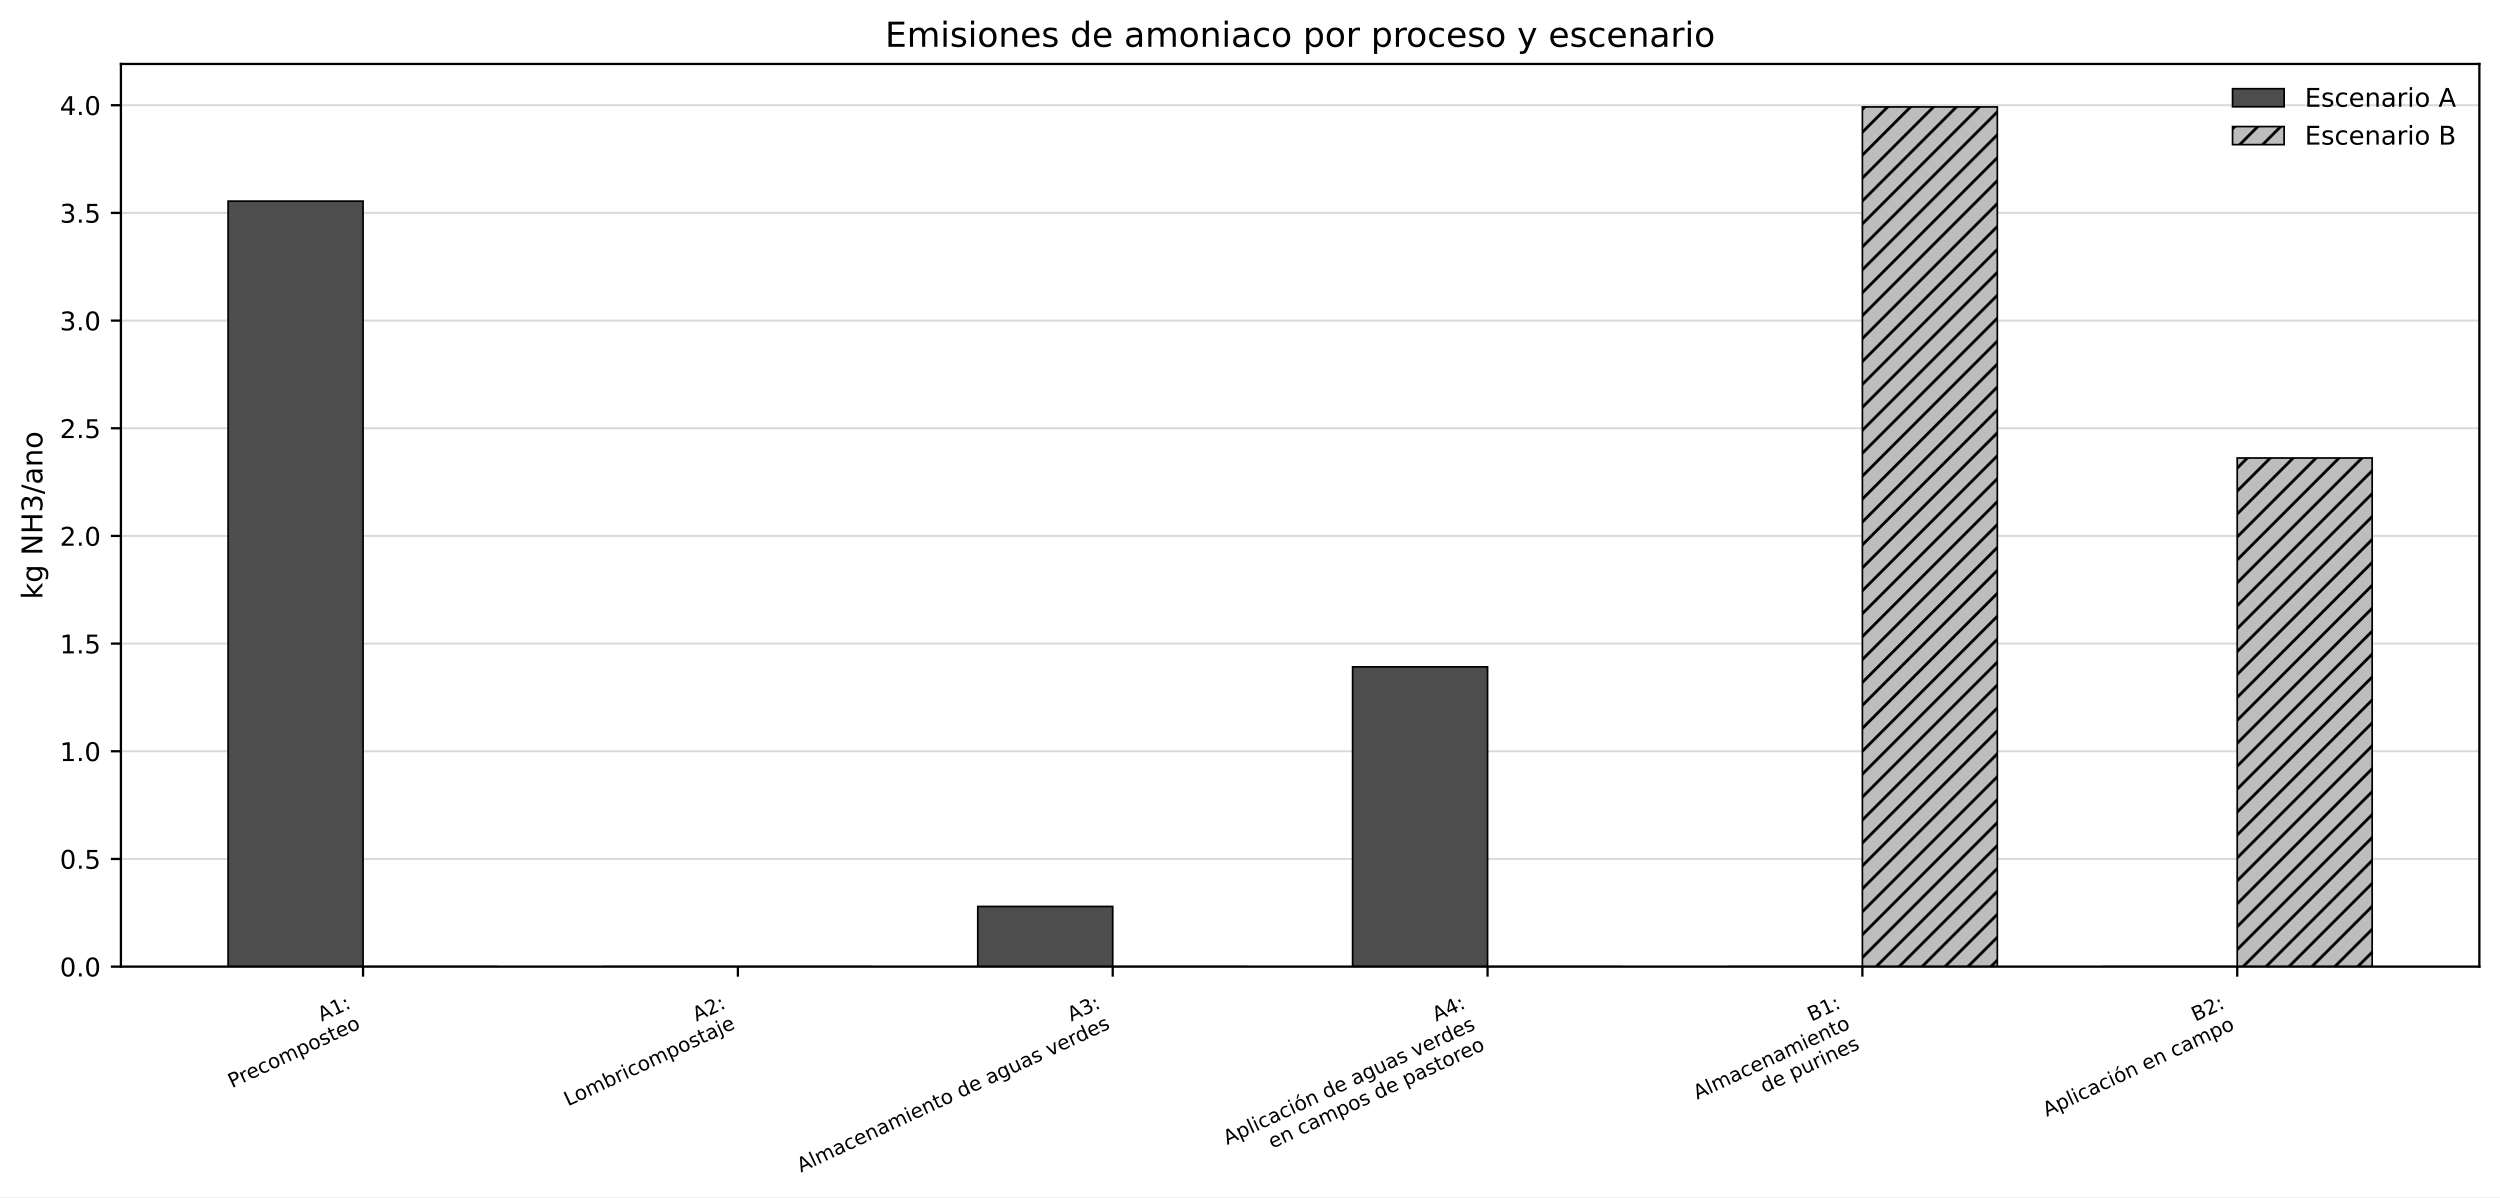
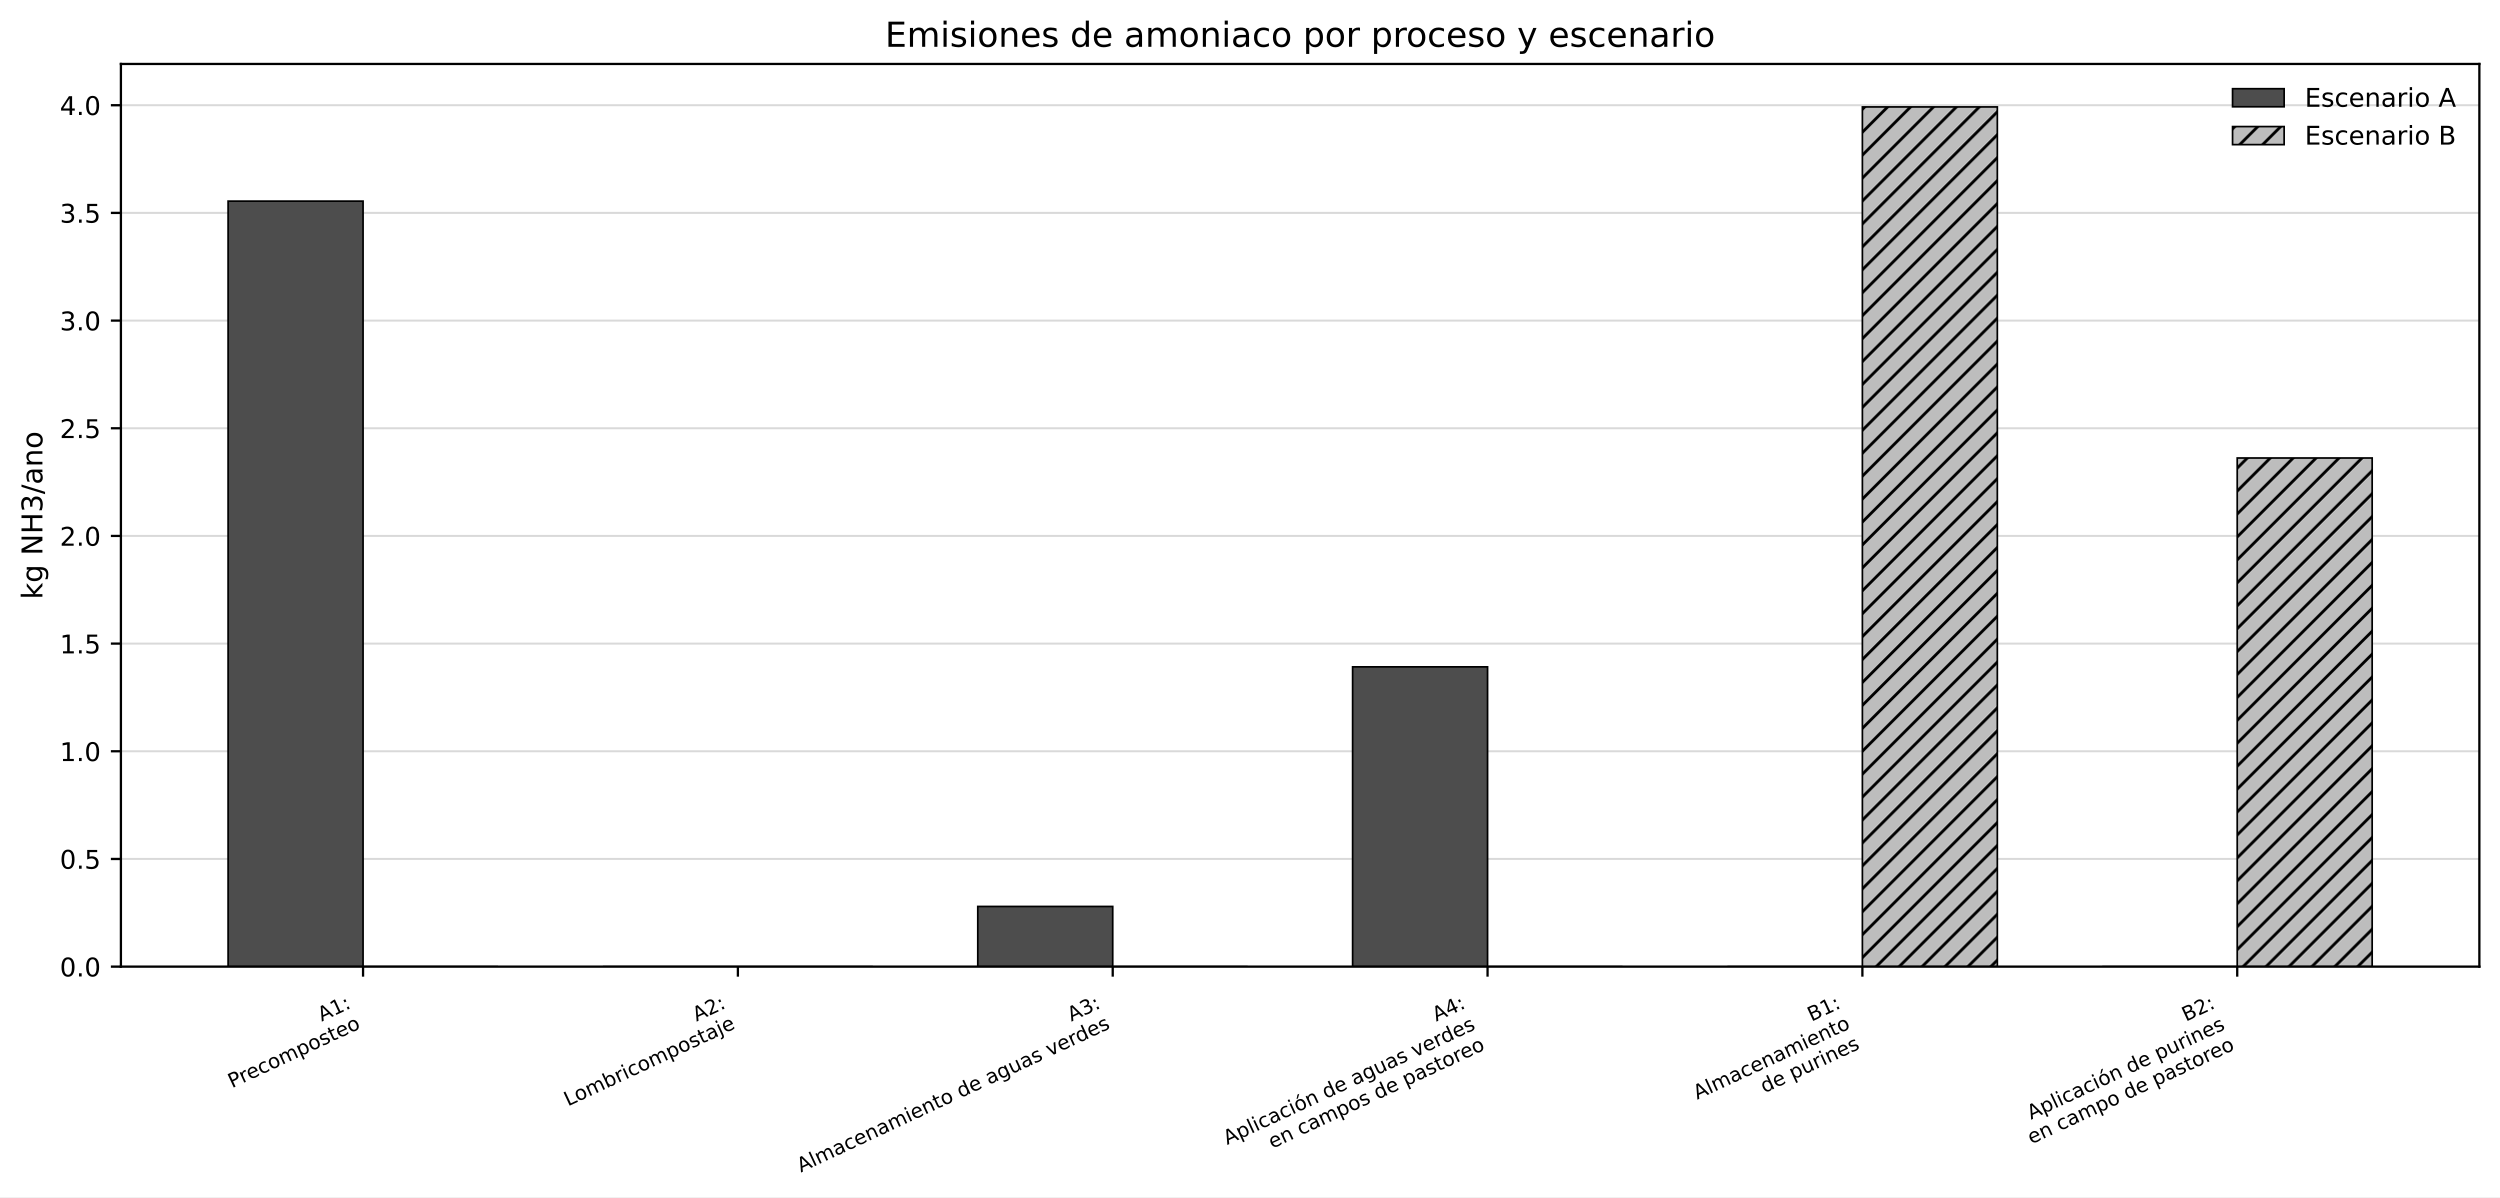
<svg xmlns="http://www.w3.org/2000/svg" xmlns:xlink="http://www.w3.org/1999/xlink" width="872.358pt" height="417.703pt" viewBox="0 0 872.358 417.703" version="1.1">
  <defs>
    <style type="text/css">*{stroke-linejoin: round; stroke-linecap: butt}</style>
  </defs>
  <g id="figure_1">
    <g id="patch_1">
      <path d="M 0 417.703  L 872.358 417.703  L 872.358 0  L 0 0  z " style="fill: #ffffff" />
    </g>
    <g id="axes_1">
      <g id="patch_2">
        <path d="M 42.191 337.302  L 865.158 337.302  L 865.158 22.318  L 42.191 22.318  z " style="fill: #ffffff" />
      </g>
      <g id="matplotlib.axis_1">
        <g id="xtick_1">
          <g id="line2d_1">
            <defs>
-               <path id="m3795659d84" d="M 0 0  L 0 3.5  " style="stroke: #000000; stroke-width: 0.8" />
+               <path id="m5856c00d76" d="M 0 0  L 0 3.5  " style="stroke: #000000; stroke-width: 0.8" />
            </defs>
            <g>
-               <use xlink:href="#m3795659d84" x="126.685" y="337.302" style="stroke: #000000; stroke-width: 0.8" />
+               <use xlink:href="#m5856c00d76" x="126.685" y="337.302" style="stroke: #000000; stroke-width: 0.8" />
            </g>
          </g>
          <g id="text_1">
            <text style="font-size: 7px; font-family: 'DejaVu Sans'" transform="translate(112.2436 356.5248) rotate(-25)">A1:</text>
            <text style="font-size: 7px; font-family: 'DejaVu Sans'" transform="translate(80.94993 379.7661) rotate(-25)">Precomposteo</text>
          </g>
        </g>
        <g id="xtick_2">
          <g id="line2d_2">
            <g>
-               <use xlink:href="#m3795659d84" x="257.481" y="337.302" style="stroke: #000000; stroke-width: 0.8" />
+               <use xlink:href="#m5856c00d76" x="257.481" y="337.302" style="stroke: #000000; stroke-width: 0.8" />
            </g>
          </g>
          <g id="text_2">
            <text style="font-size: 7px; font-family: 'DejaVu Sans'" transform="translate(243.0394 356.5248) rotate(-25)">A2:</text>
            <text style="font-size: 7px; font-family: 'DejaVu Sans'" transform="translate(198.1771 386.0932) rotate(-25)">Lombricompostaje</text>
          </g>
        </g>
        <g id="xtick_3">
          <g id="line2d_3">
            <g>
-               <use xlink:href="#m3795659d84" x="388.277" y="337.302" style="stroke: #000000; stroke-width: 0.8" />
+               <use xlink:href="#m5856c00d76" x="388.277" y="337.302" style="stroke: #000000; stroke-width: 0.8" />
            </g>
          </g>
          <g id="text_3">
            <text style="font-size: 7px; font-family: 'DejaVu Sans'" transform="translate(373.8351 356.5248) rotate(-25)">A3:</text>
            <text style="font-size: 7px; font-family: 'DejaVu Sans'" transform="translate(279.4558 409.1834) rotate(-25)">Almacenamiento de aguas verdes</text>
          </g>
        </g>
        <g id="xtick_4">
          <g id="line2d_4">
            <g>
-               <use xlink:href="#m3795659d84" x="519.072" y="337.302" style="stroke: #000000; stroke-width: 0.8" />
+               <use xlink:href="#m5856c00d76" x="519.072" y="337.302" style="stroke: #000000; stroke-width: 0.8" />
            </g>
          </g>
          <g id="text_4">
            <text style="font-size: 7px; font-family: 'DejaVu Sans'" transform="translate(501.1762 356.5248) rotate(-25)">A4:</text>
            <text style="font-size: 7px; font-family: 'DejaVu Sans'" transform="translate(428.2225 399.5632) rotate(-25)">Aplicación de aguas verdes</text>
            <text style="font-size: 7px; font-family: 'DejaVu Sans'" transform="translate(443.9429 400.8814) rotate(-25)">en campos de pastoreo</text>
          </g>
        </g>
        <g id="xtick_5">
          <g id="line2d_5">
            <g>
-               <use xlink:href="#m3795659d84" x="649.868" y="337.302" style="stroke: #000000; stroke-width: 0.8" />
+               <use xlink:href="#m5856c00d76" x="649.868" y="337.302" style="stroke: #000000; stroke-width: 0.8" />
            </g>
          </g>
          <g id="text_5">
            <text style="font-size: 7px; font-family: 'DejaVu Sans'" transform="translate(632.1011 356.5308) rotate(-25)">B1:</text>
            <text style="font-size: 7px; font-family: 'DejaVu Sans'" transform="translate(592.2349 383.7695) rotate(-25)">Almacenamiento</text>
            <text style="font-size: 7px; font-family: 'DejaVu Sans'" transform="translate(615.6575 381.4961) rotate(-25)">de purines</text>
          </g>
        </g>
        <g id="xtick_6">
          <g id="line2d_6">
            <g>
-               <use xlink:href="#m3795659d84" x="780.664" y="337.302" style="stroke: #000000; stroke-width: 0.8" />
+               <use xlink:href="#m5856c00d76" x="780.664" y="337.302" style="stroke: #000000; stroke-width: 0.8" />
            </g>
          </g>
          <g id="text_6">
-             <text style="font-size: 7px; font-family: 'DejaVu Sans'" transform="translate(766.0675 356.5308) rotate(-25)">B2:</text>
-             <text style="font-size: 7px; font-family: 'DejaVu Sans'" transform="translate(714.2051 389.7341) rotate(-25)">Aplicación en campo</text>
+             <text style="font-size: 7px; font-family: 'DejaVu Sans'" transform="translate(762.7548 356.5308) rotate(-25)">B2:</text>
+             <text style="font-size: 7px; font-family: 'DejaVu Sans'" transform="translate(708.7027 390.7552) rotate(-25)">Aplicación de purines</text>
+             <text style="font-size: 7px; font-family: 'DejaVu Sans'" transform="translate(708.8394 399.3403) rotate(-25)">en campo de pastoreo</text>
          </g>
        </g>
      </g>
      <g id="matplotlib.axis_2">
        <g id="ytick_1">
          <g id="line2d_7">
-             <path d="M 42.191 337.302  L 865.158 337.302  " clip-path="url(#p1f7be33700)" style="fill: none; stroke: #d9d9d9; stroke-width: 0.7; stroke-linecap: square" />
+             <path d="M 42.191 337.302  L 865.158 337.302  " clip-path="url(#p76b84f78a6)" style="fill: none; stroke: #d9d9d9; stroke-width: 0.7; stroke-linecap: square" />
          </g>
          <g id="line2d_8">
            <defs>
-               <path id="m3a7ba3ec86" d="M 0 0  L -3.5 0  " style="stroke: #000000; stroke-width: 0.8" />
+               <path id="m0ec4ad88c4" d="M 0 0  L -3.5 0  " style="stroke: #000000; stroke-width: 0.8" />
            </defs>
            <g>
-               <use xlink:href="#m3a7ba3ec86" x="42.191" y="337.302" style="stroke: #000000; stroke-width: 0.8" />
+               <use xlink:href="#m0ec4ad88c4" x="42.191" y="337.302" style="stroke: #000000; stroke-width: 0.8" />
            </g>
          </g>
          <g id="text_7">
            <text style="font-size: 9px; font-family: 'DejaVu Sans'; text-anchor: end" x="35.191" y="340.721" transform="rotate(-0 35.19094 340.721)">0.0</text>
          </g>
        </g>
        <g id="ytick_2">
          <g id="line2d_9">
-             <path d="M 42.191 299.729  L 865.158 299.729  " clip-path="url(#p1f7be33700)" style="fill: none; stroke: #d9d9d9; stroke-width: 0.7; stroke-linecap: square" />
+             <path d="M 42.191 299.729  L 865.158 299.729  " clip-path="url(#p76b84f78a6)" style="fill: none; stroke: #d9d9d9; stroke-width: 0.7; stroke-linecap: square" />
          </g>
          <g id="line2d_10">
            <g>
-               <use xlink:href="#m3a7ba3ec86" x="42.191" y="299.729" style="stroke: #000000; stroke-width: 0.8" />
+               <use xlink:href="#m0ec4ad88c4" x="42.191" y="299.729" style="stroke: #000000; stroke-width: 0.8" />
            </g>
          </g>
          <g id="text_8">
            <text style="font-size: 9px; font-family: 'DejaVu Sans'; text-anchor: end" x="35.191" y="303.148" transform="rotate(-0 35.19094 303.1481)">0.5</text>
          </g>
        </g>
        <g id="ytick_3">
          <g id="line2d_11">
-             <path d="M 42.191 262.156  L 865.158 262.156  " clip-path="url(#p1f7be33700)" style="fill: none; stroke: #d9d9d9; stroke-width: 0.7; stroke-linecap: square" />
+             <path d="M 42.191 262.156  L 865.158 262.156  " clip-path="url(#p76b84f78a6)" style="fill: none; stroke: #d9d9d9; stroke-width: 0.7; stroke-linecap: square" />
          </g>
          <g id="line2d_12">
            <g>
-               <use xlink:href="#m3a7ba3ec86" x="42.191" y="262.156" style="stroke: #000000; stroke-width: 0.8" />
+               <use xlink:href="#m0ec4ad88c4" x="42.191" y="262.156" style="stroke: #000000; stroke-width: 0.8" />
            </g>
          </g>
          <g id="text_9">
            <text style="font-size: 9px; font-family: 'DejaVu Sans'; text-anchor: end" x="35.191" y="265.575" transform="rotate(-0 35.19094 265.5751)">1.0</text>
          </g>
        </g>
        <g id="ytick_4">
          <g id="line2d_13">
-             <path d="M 42.191 224.583  L 865.158 224.583  " clip-path="url(#p1f7be33700)" style="fill: none; stroke: #d9d9d9; stroke-width: 0.7; stroke-linecap: square" />
+             <path d="M 42.191 224.583  L 865.158 224.583  " clip-path="url(#p76b84f78a6)" style="fill: none; stroke: #d9d9d9; stroke-width: 0.7; stroke-linecap: square" />
          </g>
          <g id="line2d_14">
            <g>
-               <use xlink:href="#m3a7ba3ec86" x="42.191" y="224.583" style="stroke: #000000; stroke-width: 0.8" />
+               <use xlink:href="#m0ec4ad88c4" x="42.191" y="224.583" style="stroke: #000000; stroke-width: 0.8" />
            </g>
          </g>
          <g id="text_10">
            <text style="font-size: 9px; font-family: 'DejaVu Sans'; text-anchor: end" x="35.191" y="228.002" transform="rotate(-0 35.19094 228.0021)">1.5</text>
          </g>
        </g>
        <g id="ytick_5">
          <g id="line2d_15">
-             <path d="M 42.191 187.01  L 865.158 187.01  " clip-path="url(#p1f7be33700)" style="fill: none; stroke: #d9d9d9; stroke-width: 0.7; stroke-linecap: square" />
+             <path d="M 42.191 187.01  L 865.158 187.01  " clip-path="url(#p76b84f78a6)" style="fill: none; stroke: #d9d9d9; stroke-width: 0.7; stroke-linecap: square" />
          </g>
          <g id="line2d_16">
            <g>
-               <use xlink:href="#m3a7ba3ec86" x="42.191" y="187.01" style="stroke: #000000; stroke-width: 0.8" />
+               <use xlink:href="#m0ec4ad88c4" x="42.191" y="187.01" style="stroke: #000000; stroke-width: 0.8" />
            </g>
          </g>
          <g id="text_11">
            <text style="font-size: 9px; font-family: 'DejaVu Sans'; text-anchor: end" x="35.191" y="190.429" transform="rotate(-0 35.19094 190.4292)">2.0</text>
          </g>
        </g>
        <g id="ytick_6">
          <g id="line2d_17">
-             <path d="M 42.191 149.437  L 865.158 149.437  " clip-path="url(#p1f7be33700)" style="fill: none; stroke: #d9d9d9; stroke-width: 0.7; stroke-linecap: square" />
+             <path d="M 42.191 149.437  L 865.158 149.437  " clip-path="url(#p76b84f78a6)" style="fill: none; stroke: #d9d9d9; stroke-width: 0.7; stroke-linecap: square" />
          </g>
          <g id="line2d_18">
            <g>
-               <use xlink:href="#m3a7ba3ec86" x="42.191" y="149.437" style="stroke: #000000; stroke-width: 0.8" />
+               <use xlink:href="#m0ec4ad88c4" x="42.191" y="149.437" style="stroke: #000000; stroke-width: 0.8" />
            </g>
          </g>
          <g id="text_12">
            <text style="font-size: 9px; font-family: 'DejaVu Sans'; text-anchor: end" x="35.191" y="152.856" transform="rotate(-0 35.19094 152.8562)">2.5</text>
          </g>
        </g>
        <g id="ytick_7">
          <g id="line2d_19">
-             <path d="M 42.191 111.864  L 865.158 111.864  " clip-path="url(#p1f7be33700)" style="fill: none; stroke: #d9d9d9; stroke-width: 0.7; stroke-linecap: square" />
+             <path d="M 42.191 111.864  L 865.158 111.864  " clip-path="url(#p76b84f78a6)" style="fill: none; stroke: #d9d9d9; stroke-width: 0.7; stroke-linecap: square" />
          </g>
          <g id="line2d_20">
            <g>
-               <use xlink:href="#m3a7ba3ec86" x="42.191" y="111.864" style="stroke: #000000; stroke-width: 0.8" />
+               <use xlink:href="#m0ec4ad88c4" x="42.191" y="111.864" style="stroke: #000000; stroke-width: 0.8" />
            </g>
          </g>
          <g id="text_13">
            <text style="font-size: 9px; font-family: 'DejaVu Sans'; text-anchor: end" x="35.191" y="115.283" transform="rotate(-0 35.19094 115.2833)">3.0</text>
          </g>
        </g>
        <g id="ytick_8">
          <g id="line2d_21">
-             <path d="M 42.191 74.291  L 865.158 74.291  " clip-path="url(#p1f7be33700)" style="fill: none; stroke: #d9d9d9; stroke-width: 0.7; stroke-linecap: square" />
+             <path d="M 42.191 74.291  L 865.158 74.291  " clip-path="url(#p76b84f78a6)" style="fill: none; stroke: #d9d9d9; stroke-width: 0.7; stroke-linecap: square" />
          </g>
          <g id="line2d_22">
            <g>
-               <use xlink:href="#m3a7ba3ec86" x="42.191" y="74.291" style="stroke: #000000; stroke-width: 0.8" />
+               <use xlink:href="#m0ec4ad88c4" x="42.191" y="74.291" style="stroke: #000000; stroke-width: 0.8" />
            </g>
          </g>
          <g id="text_14">
            <text style="font-size: 9px; font-family: 'DejaVu Sans'; text-anchor: end" x="35.191" y="77.71" transform="rotate(-0 35.19094 77.71033)">3.5</text>
          </g>
        </g>
        <g id="ytick_9">
          <g id="line2d_23">
-             <path d="M 42.191 36.718  L 865.158 36.718  " clip-path="url(#p1f7be33700)" style="fill: none; stroke: #d9d9d9; stroke-width: 0.7; stroke-linecap: square" />
+             <path d="M 42.191 36.718  L 865.158 36.718  " clip-path="url(#p76b84f78a6)" style="fill: none; stroke: #d9d9d9; stroke-width: 0.7; stroke-linecap: square" />
          </g>
          <g id="line2d_24">
            <g>
-               <use xlink:href="#m3a7ba3ec86" x="42.191" y="36.718" style="stroke: #000000; stroke-width: 0.8" />
+               <use xlink:href="#m0ec4ad88c4" x="42.191" y="36.718" style="stroke: #000000; stroke-width: 0.8" />
            </g>
          </g>
          <g id="text_15">
            <text style="font-size: 9px; font-family: 'DejaVu Sans'; text-anchor: end" x="35.191" y="40.137" transform="rotate(-0 35.19094 40.13737)">4.0</text>
          </g>
        </g>
        <g id="text_16">
          <text style="font-size: 10px; font-family: 'DejaVu Sans'; text-anchor: middle" x="14.798" y="179.81" transform="rotate(-90 14.79844 179.8099)">kg NH3/ano</text>
        </g>
      </g>
      <g id="patch_3">
-         <path d="M 79.599 337.302  L 126.685 337.302  L 126.685 70.188  L 79.599 70.188  z " clip-path="url(#p1f7be33700)" style="fill: #4d4d4d; stroke: #000000; stroke-width: 0.6; stroke-linejoin: miter" />
+         <path d="M 79.599 337.302  L 126.685 337.302  L 126.685 70.188  L 79.599 70.188  z " clip-path="url(#p76b84f78a6)" style="fill: #4d4d4d; stroke: #000000; stroke-width: 0.6; stroke-linejoin: miter" />
      </g>
      <g id="patch_4">
-         <path d="M 210.394 337.302  L 257.481 337.302  L 257.481 337.302  L 210.394 337.302  z " clip-path="url(#p1f7be33700)" style="fill: #4d4d4d; stroke: #000000; stroke-width: 0.6; stroke-linejoin: miter" />
+         <path d="M 210.394 337.302  L 257.481 337.302  L 257.481 337.302  L 210.394 337.302  z " clip-path="url(#p76b84f78a6)" style="fill: #4d4d4d; stroke: #000000; stroke-width: 0.6; stroke-linejoin: miter" />
      </g>
      <g id="patch_5">
-         <path d="M 341.19 337.302  L 388.277 337.302  L 388.277 316.303  L 341.19 316.303  z " clip-path="url(#p1f7be33700)" style="fill: #4d4d4d; stroke: #000000; stroke-width: 0.6; stroke-linejoin: miter" />
+         <path d="M 341.19 337.302  L 388.277 337.302  L 388.277 316.303  L 341.19 316.303  z " clip-path="url(#p76b84f78a6)" style="fill: #4d4d4d; stroke: #000000; stroke-width: 0.6; stroke-linejoin: miter" />
      </g>
      <g id="patch_6">
-         <path d="M 471.986 337.302  L 519.072 337.302  L 519.072 232.703  L 471.986 232.703  z " clip-path="url(#p1f7be33700)" style="fill: #4d4d4d; stroke: #000000; stroke-width: 0.6; stroke-linejoin: miter" />
+         <path d="M 471.986 337.302  L 519.072 337.302  L 519.072 232.703  L 471.986 232.703  z " clip-path="url(#p76b84f78a6)" style="fill: #4d4d4d; stroke: #000000; stroke-width: 0.6; stroke-linejoin: miter" />
      </g>
      <g id="patch_7">
-         <path d="M 602.782 337.302  L 649.868 337.302  L 649.868 337.302  L 602.782 337.302  z " clip-path="url(#p1f7be33700)" style="fill: #4d4d4d; stroke: #000000; stroke-width: 0.6; stroke-linejoin: miter" />
+         <path d="M 602.782 337.302  L 649.868 337.302  L 649.868 337.302  L 602.782 337.302  z " clip-path="url(#p76b84f78a6)" style="fill: #4d4d4d; stroke: #000000; stroke-width: 0.6; stroke-linejoin: miter" />
      </g>
      <g id="patch_8">
-         <path d="M 733.577 337.302  L 780.664 337.302  L 780.664 337.302  L 733.577 337.302  z " clip-path="url(#p1f7be33700)" style="fill: #4d4d4d; stroke: #000000; stroke-width: 0.6; stroke-linejoin: miter" />
+         <path d="M 733.577 337.302  L 780.664 337.302  L 780.664 337.302  L 733.577 337.302  z " clip-path="url(#p76b84f78a6)" style="fill: #4d4d4d; stroke: #000000; stroke-width: 0.6; stroke-linejoin: miter" />
      </g>
      <g id="patch_9">
-         <path d="M 126.685 337.302  L 173.771 337.302  L 173.771 337.302  L 126.685 337.302  z " clip-path="url(#p1f7be33700)" style="fill: url(#hb1180d4254); stroke: #000000; stroke-width: 0.6; stroke-linejoin: miter" />
+         <path d="M 126.685 337.302  L 173.771 337.302  L 173.771 337.302  L 126.685 337.302  z " clip-path="url(#p76b84f78a6)" style="fill: url(#h10c172f572); stroke: #000000; stroke-width: 0.6; stroke-linejoin: miter" />
      </g>
      <g id="patch_10">
-         <path d="M 257.481 337.302  L 304.567 337.302  L 304.567 337.302  L 257.481 337.302  z " clip-path="url(#p1f7be33700)" style="fill: url(#hb1180d4254); stroke: #000000; stroke-width: 0.6; stroke-linejoin: miter" />
+         <path d="M 257.481 337.302  L 304.567 337.302  L 304.567 337.302  L 257.481 337.302  z " clip-path="url(#p76b84f78a6)" style="fill: url(#h10c172f572); stroke: #000000; stroke-width: 0.6; stroke-linejoin: miter" />
      </g>
      <g id="patch_11">
-         <path d="M 388.277 337.302  L 435.363 337.302  L 435.363 337.302  L 388.277 337.302  z " clip-path="url(#p1f7be33700)" style="fill: url(#hb1180d4254); stroke: #000000; stroke-width: 0.6; stroke-linejoin: miter" />
+         <path d="M 388.277 337.302  L 435.363 337.302  L 435.363 337.302  L 388.277 337.302  z " clip-path="url(#p76b84f78a6)" style="fill: url(#h10c172f572); stroke: #000000; stroke-width: 0.6; stroke-linejoin: miter" />
      </g>
      <g id="patch_12">
-         <path d="M 519.072 337.302  L 566.159 337.302  L 566.159 337.302  L 519.072 337.302  z " clip-path="url(#p1f7be33700)" style="fill: url(#hb1180d4254); stroke: #000000; stroke-width: 0.6; stroke-linejoin: miter" />
+         <path d="M 519.072 337.302  L 566.159 337.302  L 566.159 337.302  L 519.072 337.302  z " clip-path="url(#p76b84f78a6)" style="fill: url(#h10c172f572); stroke: #000000; stroke-width: 0.6; stroke-linejoin: miter" />
      </g>
      <g id="patch_13">
-         <path d="M 649.868 337.302  L 696.954 337.302  L 696.954 37.317  L 649.868 37.317  z " clip-path="url(#p1f7be33700)" style="fill: url(#hb1180d4254); stroke: #000000; stroke-width: 0.6; stroke-linejoin: miter" />
+         <path d="M 649.868 337.302  L 696.954 337.302  L 696.954 37.317  L 649.868 37.317  z " clip-path="url(#p76b84f78a6)" style="fill: url(#h10c172f572); stroke: #000000; stroke-width: 0.6; stroke-linejoin: miter" />
      </g>
      <g id="patch_14">
-         <path d="M 780.664 337.302  L 827.75 337.302  L 827.75 159.811  L 780.664 159.811  z " clip-path="url(#p1f7be33700)" style="fill: url(#hb1180d4254); stroke: #000000; stroke-width: 0.6; stroke-linejoin: miter" />
+         <path d="M 780.664 337.302  L 827.75 337.302  L 827.75 159.811  L 780.664 159.811  z " clip-path="url(#p76b84f78a6)" style="fill: url(#h10c172f572); stroke: #000000; stroke-width: 0.6; stroke-linejoin: miter" />
      </g>
      <g id="patch_15">
        <path d="M 42.191 337.302  L 42.191 22.318  " style="fill: none; stroke: #000000; stroke-width: 0.8; stroke-linejoin: miter; stroke-linecap: square" />
      </g>
      <g id="patch_16">
        <path d="M 865.158 337.302  L 865.158 22.318  " style="fill: none; stroke: #000000; stroke-width: 0.8; stroke-linejoin: miter; stroke-linecap: square" />
      </g>
      <g id="patch_17">
        <path d="M 42.191 337.302  L 865.158 337.302  " style="fill: none; stroke: #000000; stroke-width: 0.8; stroke-linejoin: miter; stroke-linecap: square" />
      </g>
      <g id="patch_18">
        <path d="M 42.191 22.318  L 865.158 22.318  " style="fill: none; stroke: #000000; stroke-width: 0.8; stroke-linejoin: miter; stroke-linecap: square" />
      </g>
      <g id="text_17">
        <text style="font-size: 12px; font-family: 'DejaVu Sans'; text-anchor: middle" x="453.674" y="16.318" transform="rotate(-0 453.6744 16.31812)">Emisiones de amoniaco por proceso y escenario</text>
      </g>
      <g id="legend_1">
        <g id="patch_19">
          <path d="M 779.035 37.257  L 797.035 37.257  L 797.035 30.957  L 779.035 30.957  z " style="fill: #4d4d4d; stroke: #000000; stroke-width: 0.6; stroke-linejoin: miter" />
        </g>
        <g id="text_18">
          <text style="font-size: 9px; font-family: 'DejaVu Sans'; text-anchor: start" x="804.235" y="37.257" transform="rotate(-0 804.2349 37.25672)">Escenario A</text>
        </g>
        <g id="patch_20">
-           <path d="M 779.035 50.467  L 797.035 50.467  L 797.035 44.167  L 779.035 44.167  z " style="fill: url(#hb1180d4254); stroke: #000000; stroke-width: 0.6; stroke-linejoin: miter" />
+           <path d="M 779.035 50.467  L 797.035 50.467  L 797.035 44.167  L 779.035 44.167  z " style="fill: url(#h10c172f572); stroke: #000000; stroke-width: 0.6; stroke-linejoin: miter" />
        </g>
        <g id="text_19">
          <text style="font-size: 9px; font-family: 'DejaVu Sans'; text-anchor: start" x="804.235" y="50.467" transform="rotate(-0 804.2349 50.46703)">Escenario B</text>
        </g>
      </g>
    </g>
  </g>
  <defs>
-     <clipPath id="p1f7be33700">
+     <clipPath id="p76b84f78a6">
      <rect x="42.191" y="22.318" width="822.967" height="314.984" />
    </clipPath>
  </defs>
  <defs>
-     <pattern id="hb1180d4254" patternUnits="userSpaceOnUse" x="0" y="0" width="72" height="72">
+     <pattern id="h10c172f572" patternUnits="userSpaceOnUse" x="0" y="0" width="72" height="72">
      <rect x="0" y="0" width="73" height="73" fill="#bdbdbd" />
      <path d="M -36 36  L 36 -36  M -32 40  L 40 -32  M -28 44  L 44 -28  M -24 48  L 48 -24  M -20 52  L 52 -20  M -16 56  L 56 -16  M -12 60  L 60 -12  M -8 64  L 64 -8  M -4 68  L 68 -4  M 0 72  L 72 0  M 4 76  L 76 4  M 8 80  L 80 8  M 12 84  L 84 12  M 16 88  L 88 16  M 20 92  L 92 20  M 24 96  L 96 24  M 28 100  L 100 28  M 32 104  L 104 32  M 36 108  L 108 36  " style="fill: #000000; stroke: #000000; stroke-width: 1.0; stroke-linecap: butt; stroke-linejoin: miter" />
    </pattern>
  </defs>
</svg>
